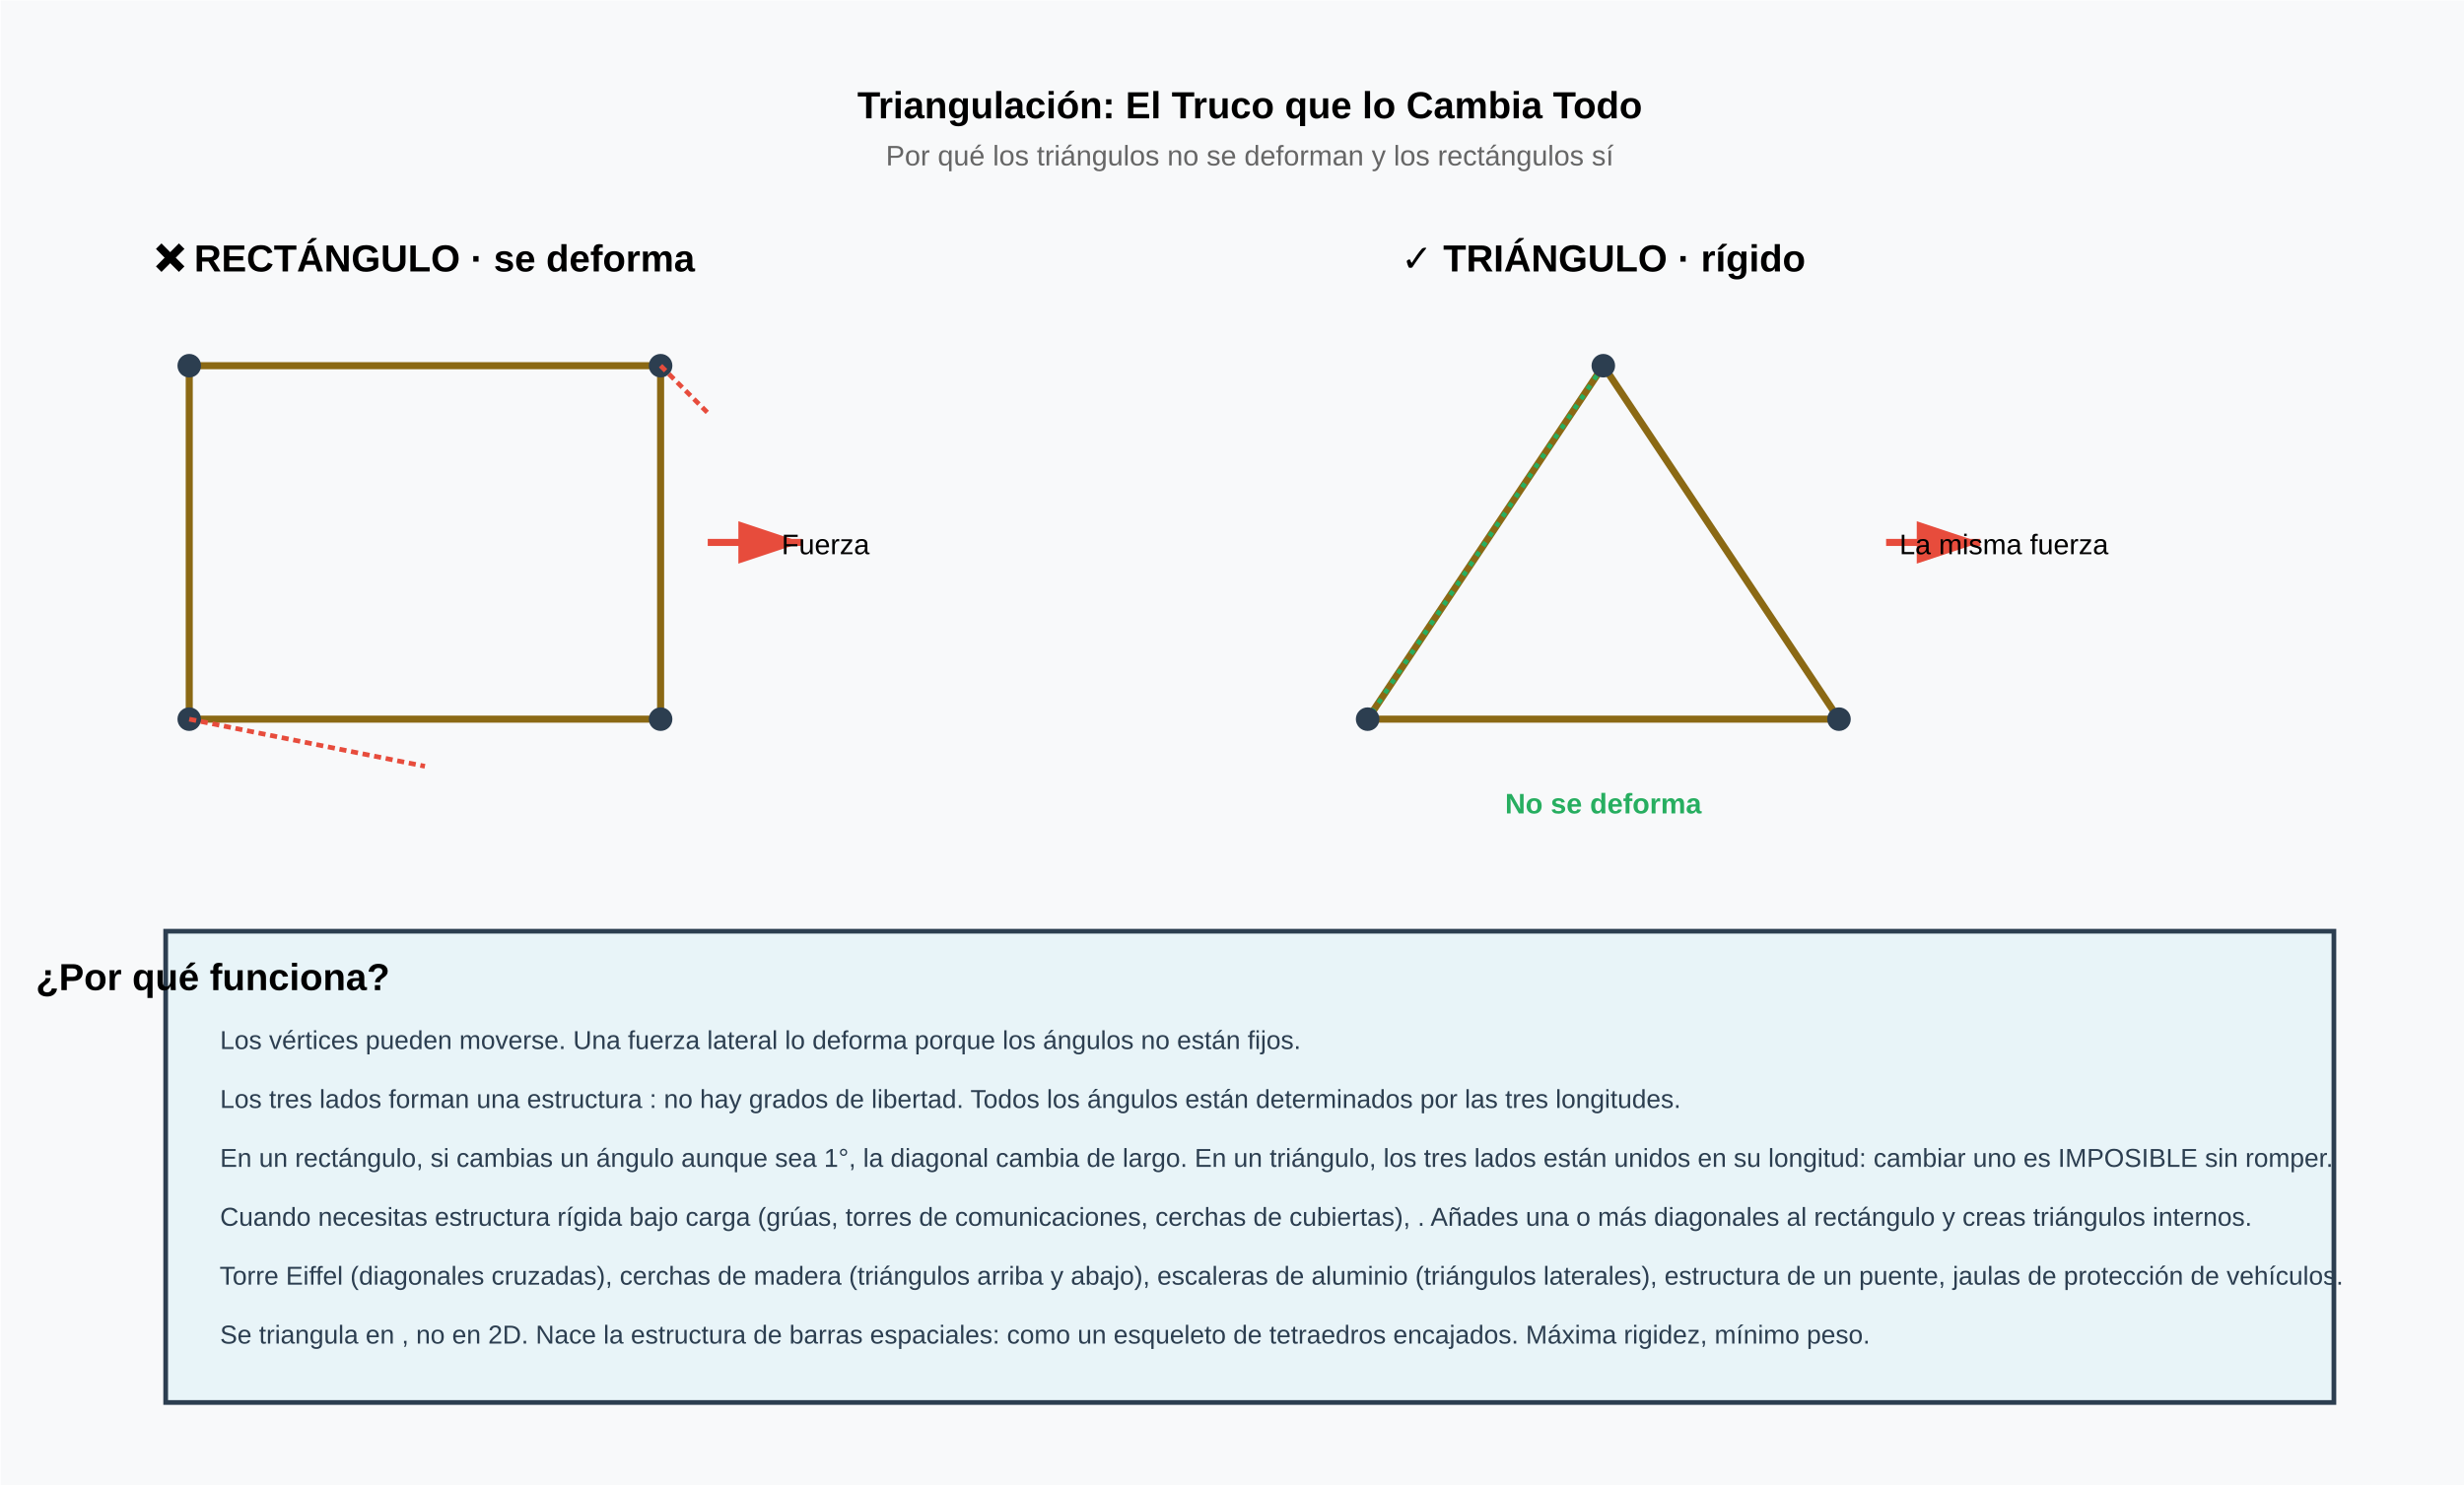
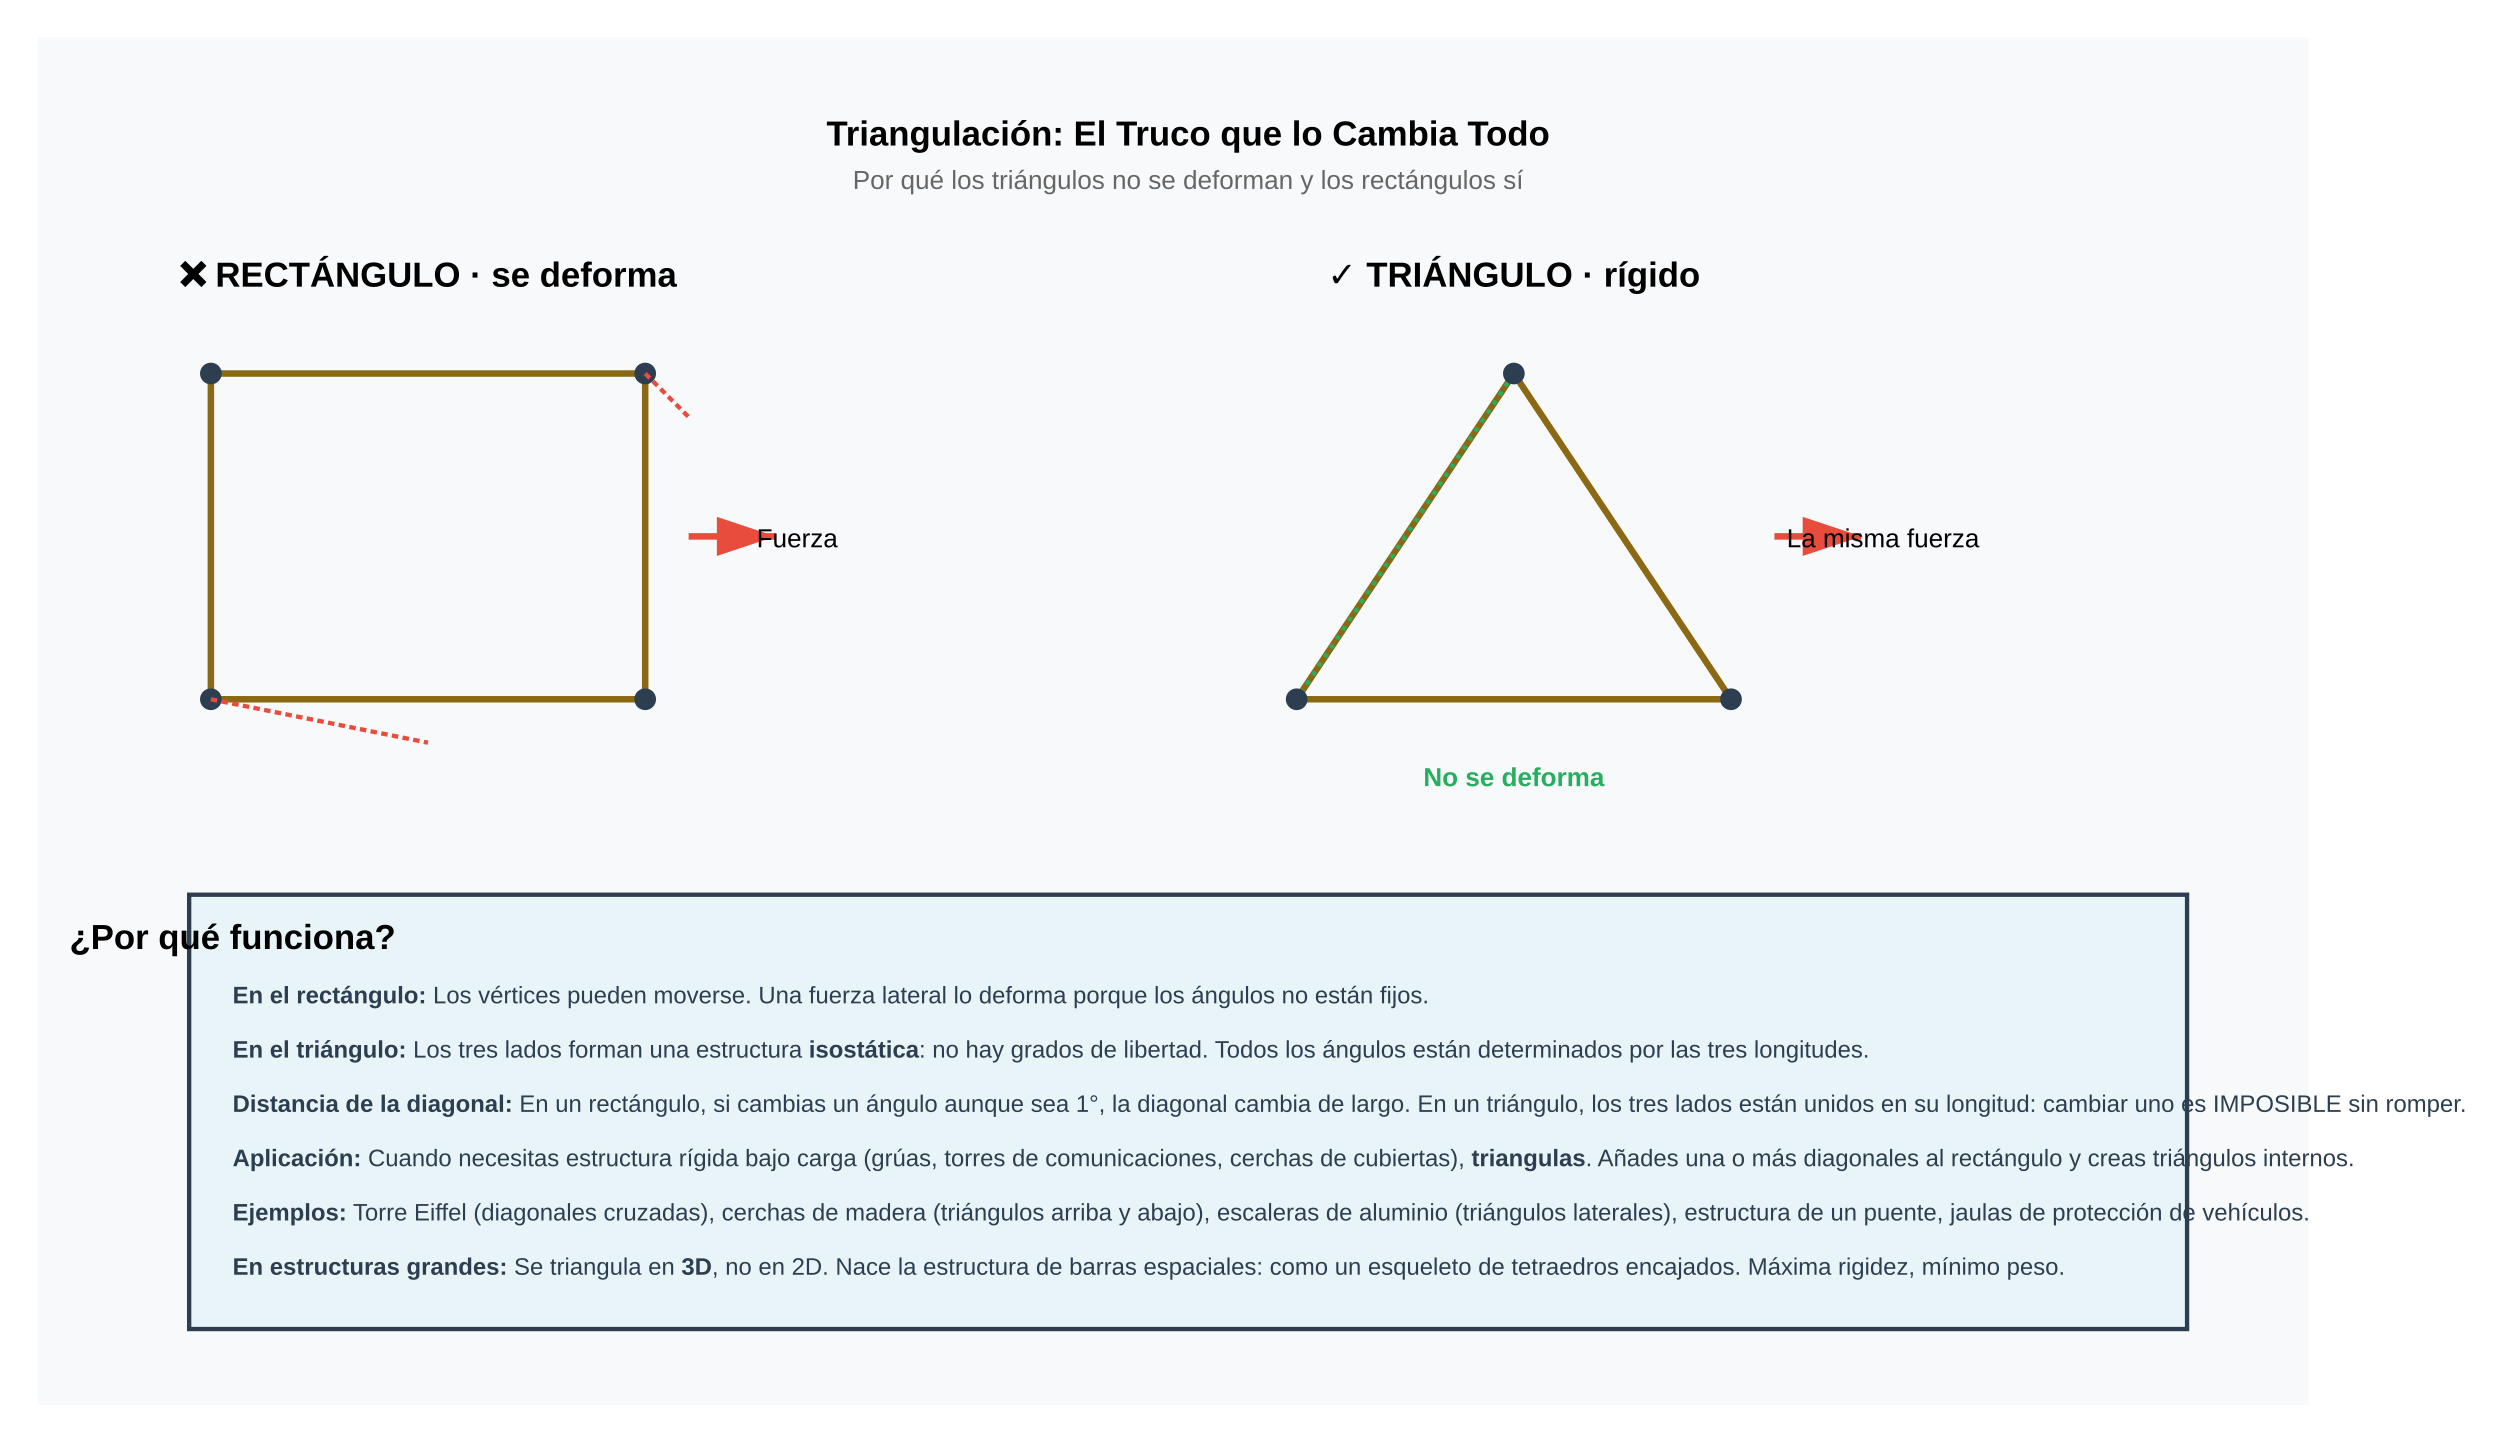
- <svg xmlns="http://www.w3.org/2000/svg" viewBox="-30.3 -15.2 1045.5 630.5">
+ <svg xmlns="http://www.w3.org/2000/svg" viewBox="-47.1 -32 1151.2 664">
  <defs>
    <style>
      .title { font-family: Arial, sans-serif; font-size: 16px; font-weight: bold; text-anchor: middle; }
      .label { font-family: Arial, sans-serif; font-size: 12px; text-anchor: middle; }
      .beam { stroke: #8b6914; stroke-width: 3; fill: none; }
      .node { fill: #2c3e50; }
      .force { stroke: #e74c3c; stroke-width: 3; fill: none; marker-end: url(#arrowred); }
      .good { stroke: #27ae60; stroke-width: 2; }
      .bad { stroke: #e74c3c; stroke-width: 2; stroke-dasharray: 3,2; }
      .box { stroke: #2c3e50; stroke-width: 2; fill: #e8f4f8; }
    </style>
    <marker id="arrowred" markerWidth="10" markerHeight="10" refX="9" refY="3" orient="auto" markerUnits="strokeWidth">
      <path d="M0,0 L0,6 L9,3 z" fill="#e74c3c" />
    </marker>
  </defs>
  <rect x="-30" y="-15" width="1046" height="630" fill="#f8f9fa" />
  <text x="500" y="35" class="title" font-size="18">Triangulación: El Truco que lo Cambia Todo</text>
  <text x="500" y="55" class="label" font-size="11" fill="#666">Por qué los triángulos no se deforman y los rectángulos sí</text>
  <g>
    <text x="150" y="100" class="title" font-size="13" text-anchor="start" font-weight="bold">❌ RECTÁNGULO · se deforma</text>
    <rect x="50" y="140" width="200" height="150" class="beam" />
    <circle cx="50" cy="140" r="5" class="node" />
    <circle cx="250" cy="140" r="5" class="node" />
    <circle cx="250" cy="290" r="5" class="node" />
    <circle cx="50" cy="290" r="5" class="node" />
    <path d="M270,215 L310,215" class="force" />
    <text x="320" y="220" class="label" font-size="10">Fuerza</text>
-     <path d="M50,290 L150,310" stroke="#e74c3c" stroke-width="2" stroke-dasharray="3,2" />
-     <path d="M250,140 L270,160" stroke="#e74c3c" stroke-width="2" stroke-dasharray="3,2" />
+     <path d="M50,290 L150,310" stroke="#e74c3c" stroke-width="2" stroke-dasharray="3,2" fill="none" />
+     <path d="M250,140 L270,160" stroke="#e74c3c" stroke-width="2" stroke-dasharray="3,2" fill="none" />
  </g>
  <g>
    <text x="650" y="100" class="title" font-size="13" text-anchor="start" font-weight="bold">✓ TRIÁNGULO · rígido</text>
    <line x1="550" y1="290" x2="650" y2="140" class="beam" />
    <line x1="650" y1="140" x2="750" y2="290" class="beam" />
    <line x1="750" y1="290" x2="550" y2="290" class="beam" />
    <line x1="650" y1="140" x2="550" y2="290" stroke="#27ae60" stroke-width="2" stroke-dasharray="2,3" />
    <circle cx="550" cy="290" r="5" class="node" />
    <circle cx="650" cy="140" r="5" class="node" />
    <circle cx="750" cy="290" r="5" class="node" />
    <path d="M770,215 L810,215" class="force" />
    <text x="820" y="220" class="label" font-size="10">La misma fuerza</text>
    <text x="650" y="330" class="label" font-size="11" font-weight="bold" fill="#27ae60">No se deforma</text>
  </g>
  <g>
    <rect x="40" y="380" width="920" height="200" class="box" />
    <text x="60" y="405" class="title" font-size="13" text-anchor="start" font-weight="bold">¿Por qué funciona?</text>
    <g font-family="Arial" font-size="11" fill="#2c3e50" text-anchor="start">
      <text x="60" y="430">
-         <b>En el rectángulo:</b> Los vértices pueden moverse. Una fuerza lateral lo deforma porque los ángulos no están fijos.</text>
+         <tspan font-weight="bold">En el rectángulo:</tspan> Los vértices pueden moverse. Una fuerza lateral lo deforma porque los ángulos no están fijos.</text>
      <text x="60" y="455">
-         <b>En el triángulo:</b> Los tres lados forman una estructura <b>isostática</b>: no hay grados de libertad. Todos los ángulos están determinados por las tres longitudes.</text>
+         <tspan font-weight="bold">En el triángulo:</tspan> Los tres lados forman una estructura <tspan font-weight="bold">isostática</tspan>: no hay grados de libertad. Todos los ángulos están determinados por las tres longitudes.</text>
      <text x="60" y="480">
-         <b>Distancia de la diagonal:</b> En un rectángulo, si cambias un ángulo aunque sea 1°, la diagonal cambia de largo. En un triángulo, los tres lados están unidos en su longitud: cambiar uno es IMPOSIBLE sin romper.</text>
+         <tspan font-weight="bold">Distancia de la diagonal:</tspan> En un rectángulo, si cambias un ángulo aunque sea 1°, la diagonal cambia de largo. En un triángulo, los tres lados están unidos en su longitud: cambiar uno es IMPOSIBLE sin romper.</text>
      <text x="60" y="505">
-         <b>Aplicación:</b> Cuando necesitas estructura rígida bajo carga (grúas, torres de comunicaciones, cerchas de cubiertas), <b>triangulas</b>. Añades una o más diagonales al rectángulo y creas triángulos internos.</text>
+         <tspan font-weight="bold">Aplicación:</tspan> Cuando necesitas estructura rígida bajo carga (grúas, torres de comunicaciones, cerchas de cubiertas), <tspan font-weight="bold">triangulas</tspan>. Añades una o más diagonales al rectángulo y creas triángulos internos.</text>
      <text x="60" y="530">
-         <b>Ejemplos:</b> Torre Eiffel (diagonales cruzadas), cerchas de madera (triángulos arriba y abajo), escaleras de aluminio (triángulos laterales), estructura de un puente, jaulas de protección de vehículos.</text>
+         <tspan font-weight="bold">Ejemplos:</tspan> Torre Eiffel (diagonales cruzadas), cerchas de madera (triángulos arriba y abajo), escaleras de aluminio (triángulos laterales), estructura de un puente, jaulas de protección de vehículos.</text>
      <text x="60" y="555">
-         <b>En estructuras grandes:</b> Se triangula en <b>3D</b>, no en 2D. Nace la estructura de barras espaciales: como un esqueleto de tetraedros encajados. Máxima rigidez, mínimo peso.</text>
+         <tspan font-weight="bold">En estructuras grandes:</tspan> Se triangula en <tspan font-weight="bold">3D</tspan>, no en 2D. Nace la estructura de barras espaciales: como un esqueleto de tetraedros encajados. Máxima rigidez, mínimo peso.</text>
    </g>
  </g>
</svg>
